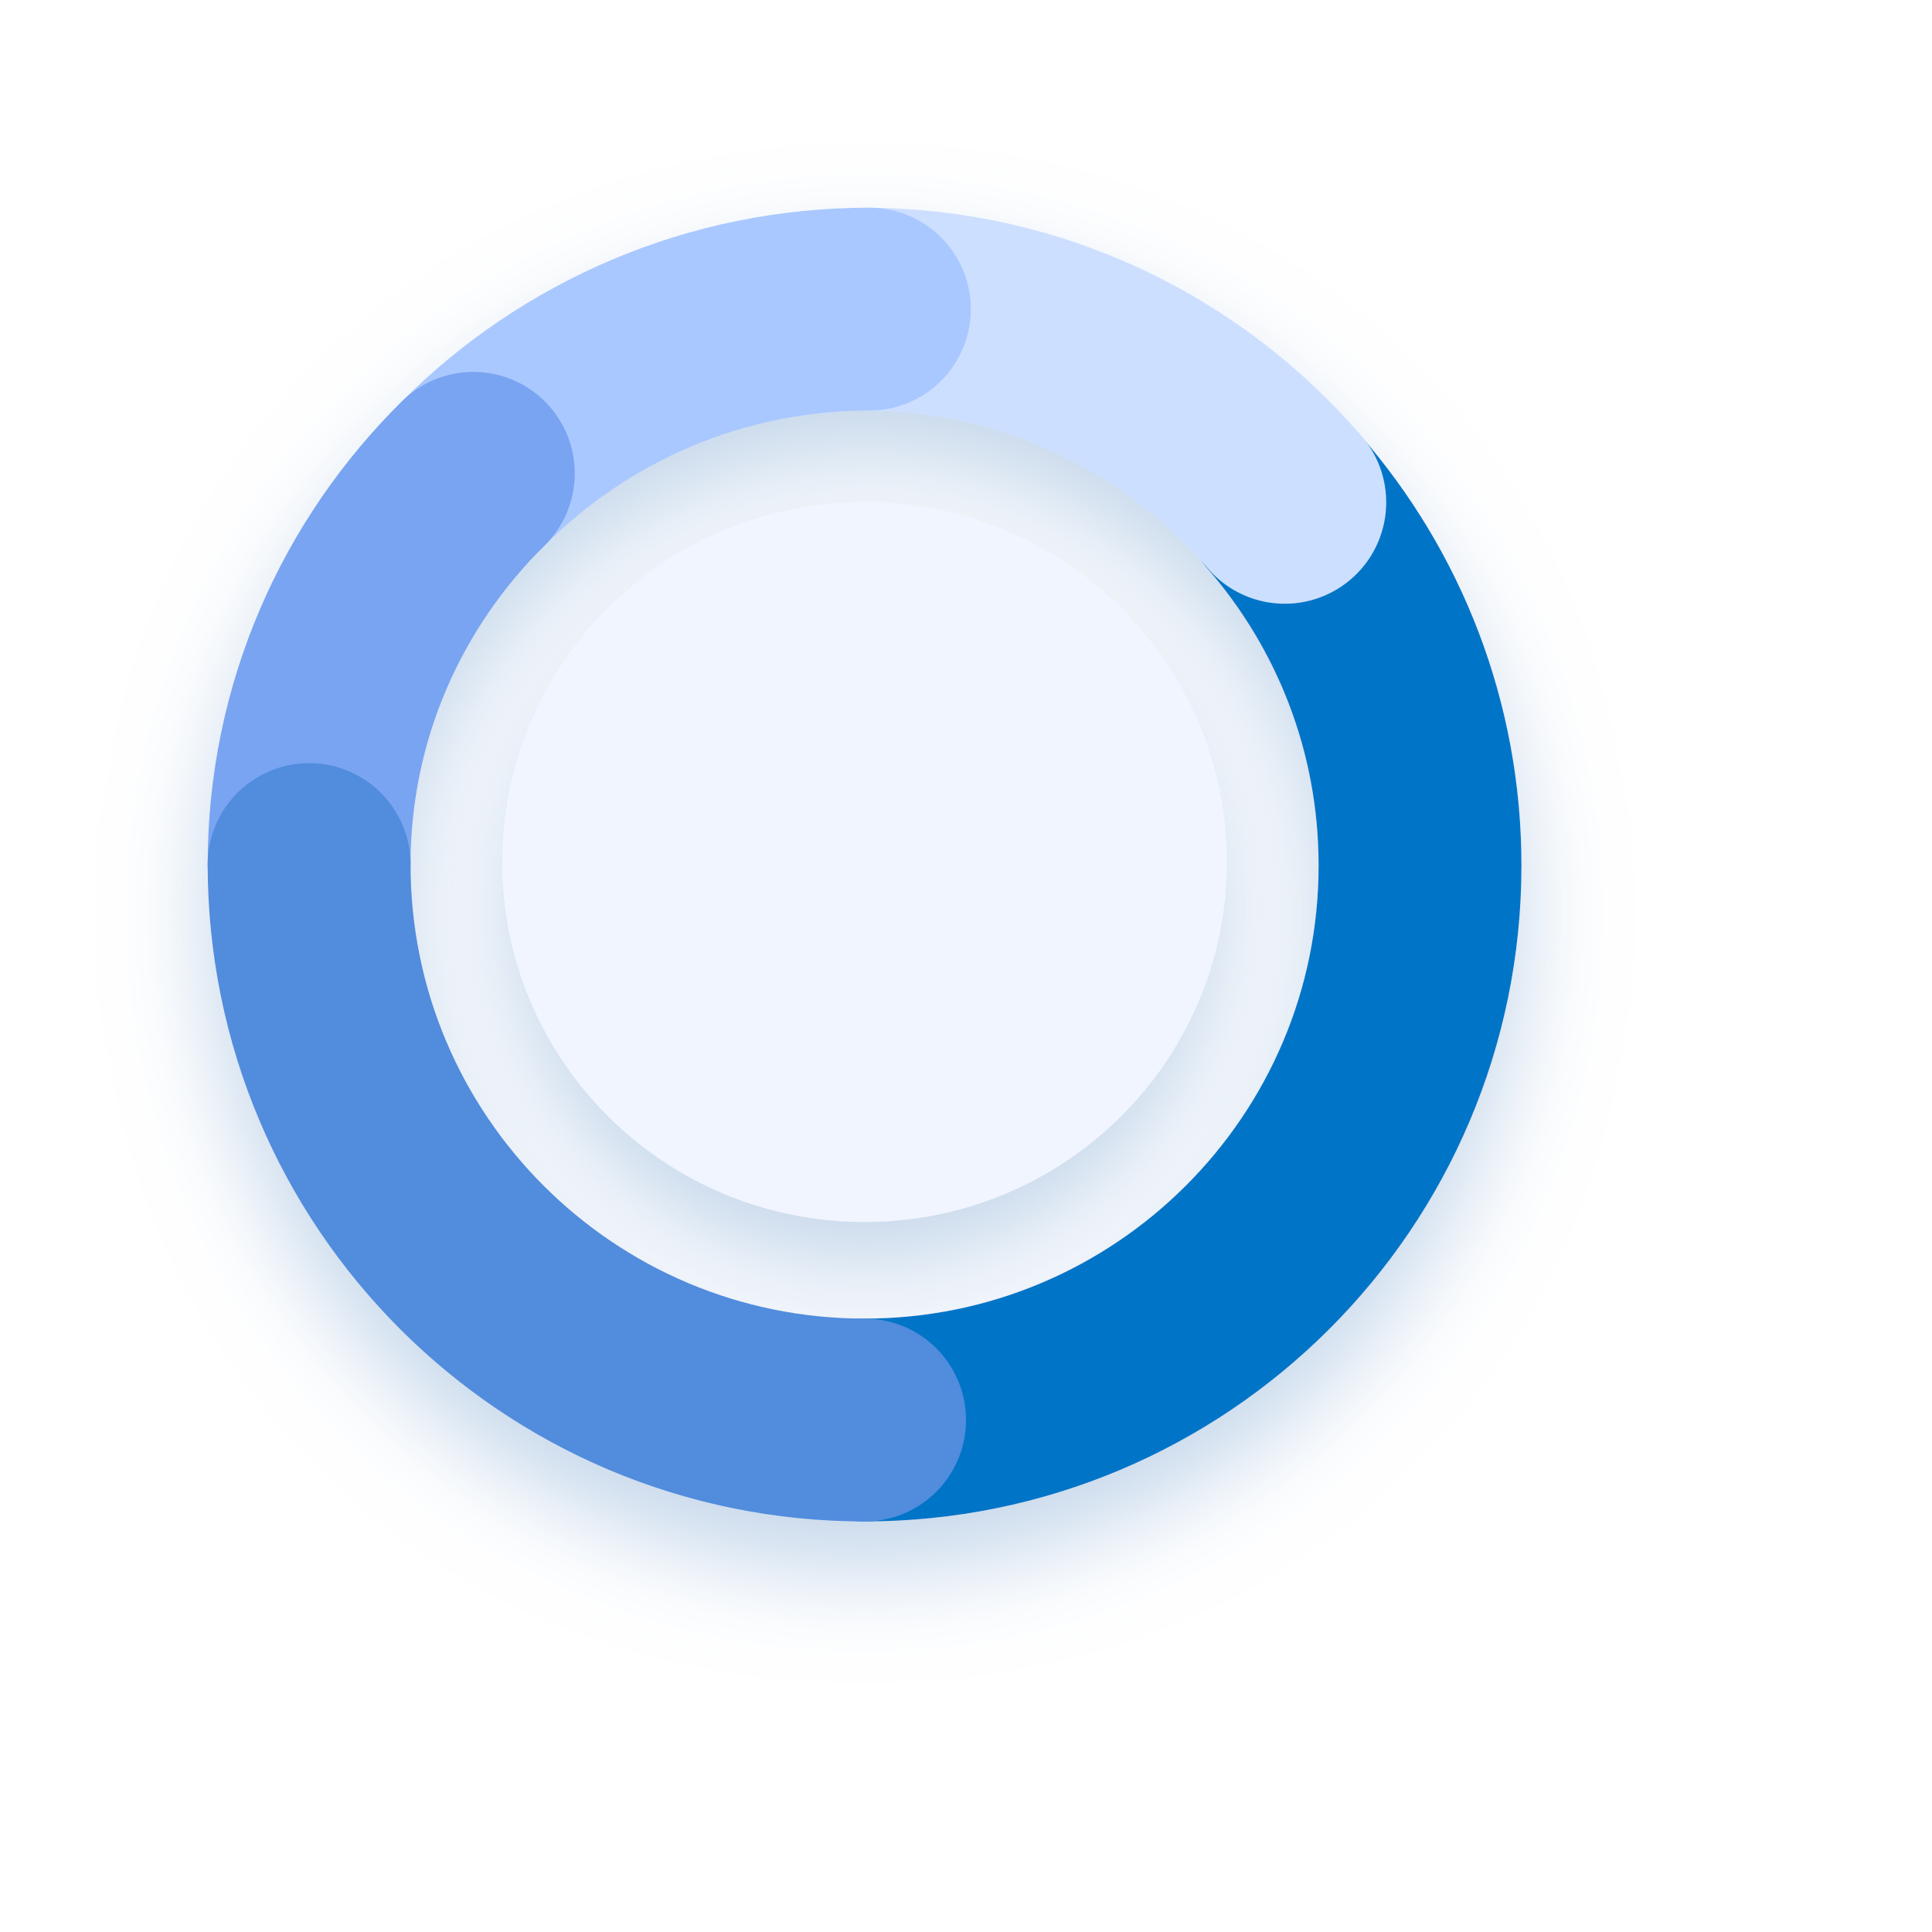
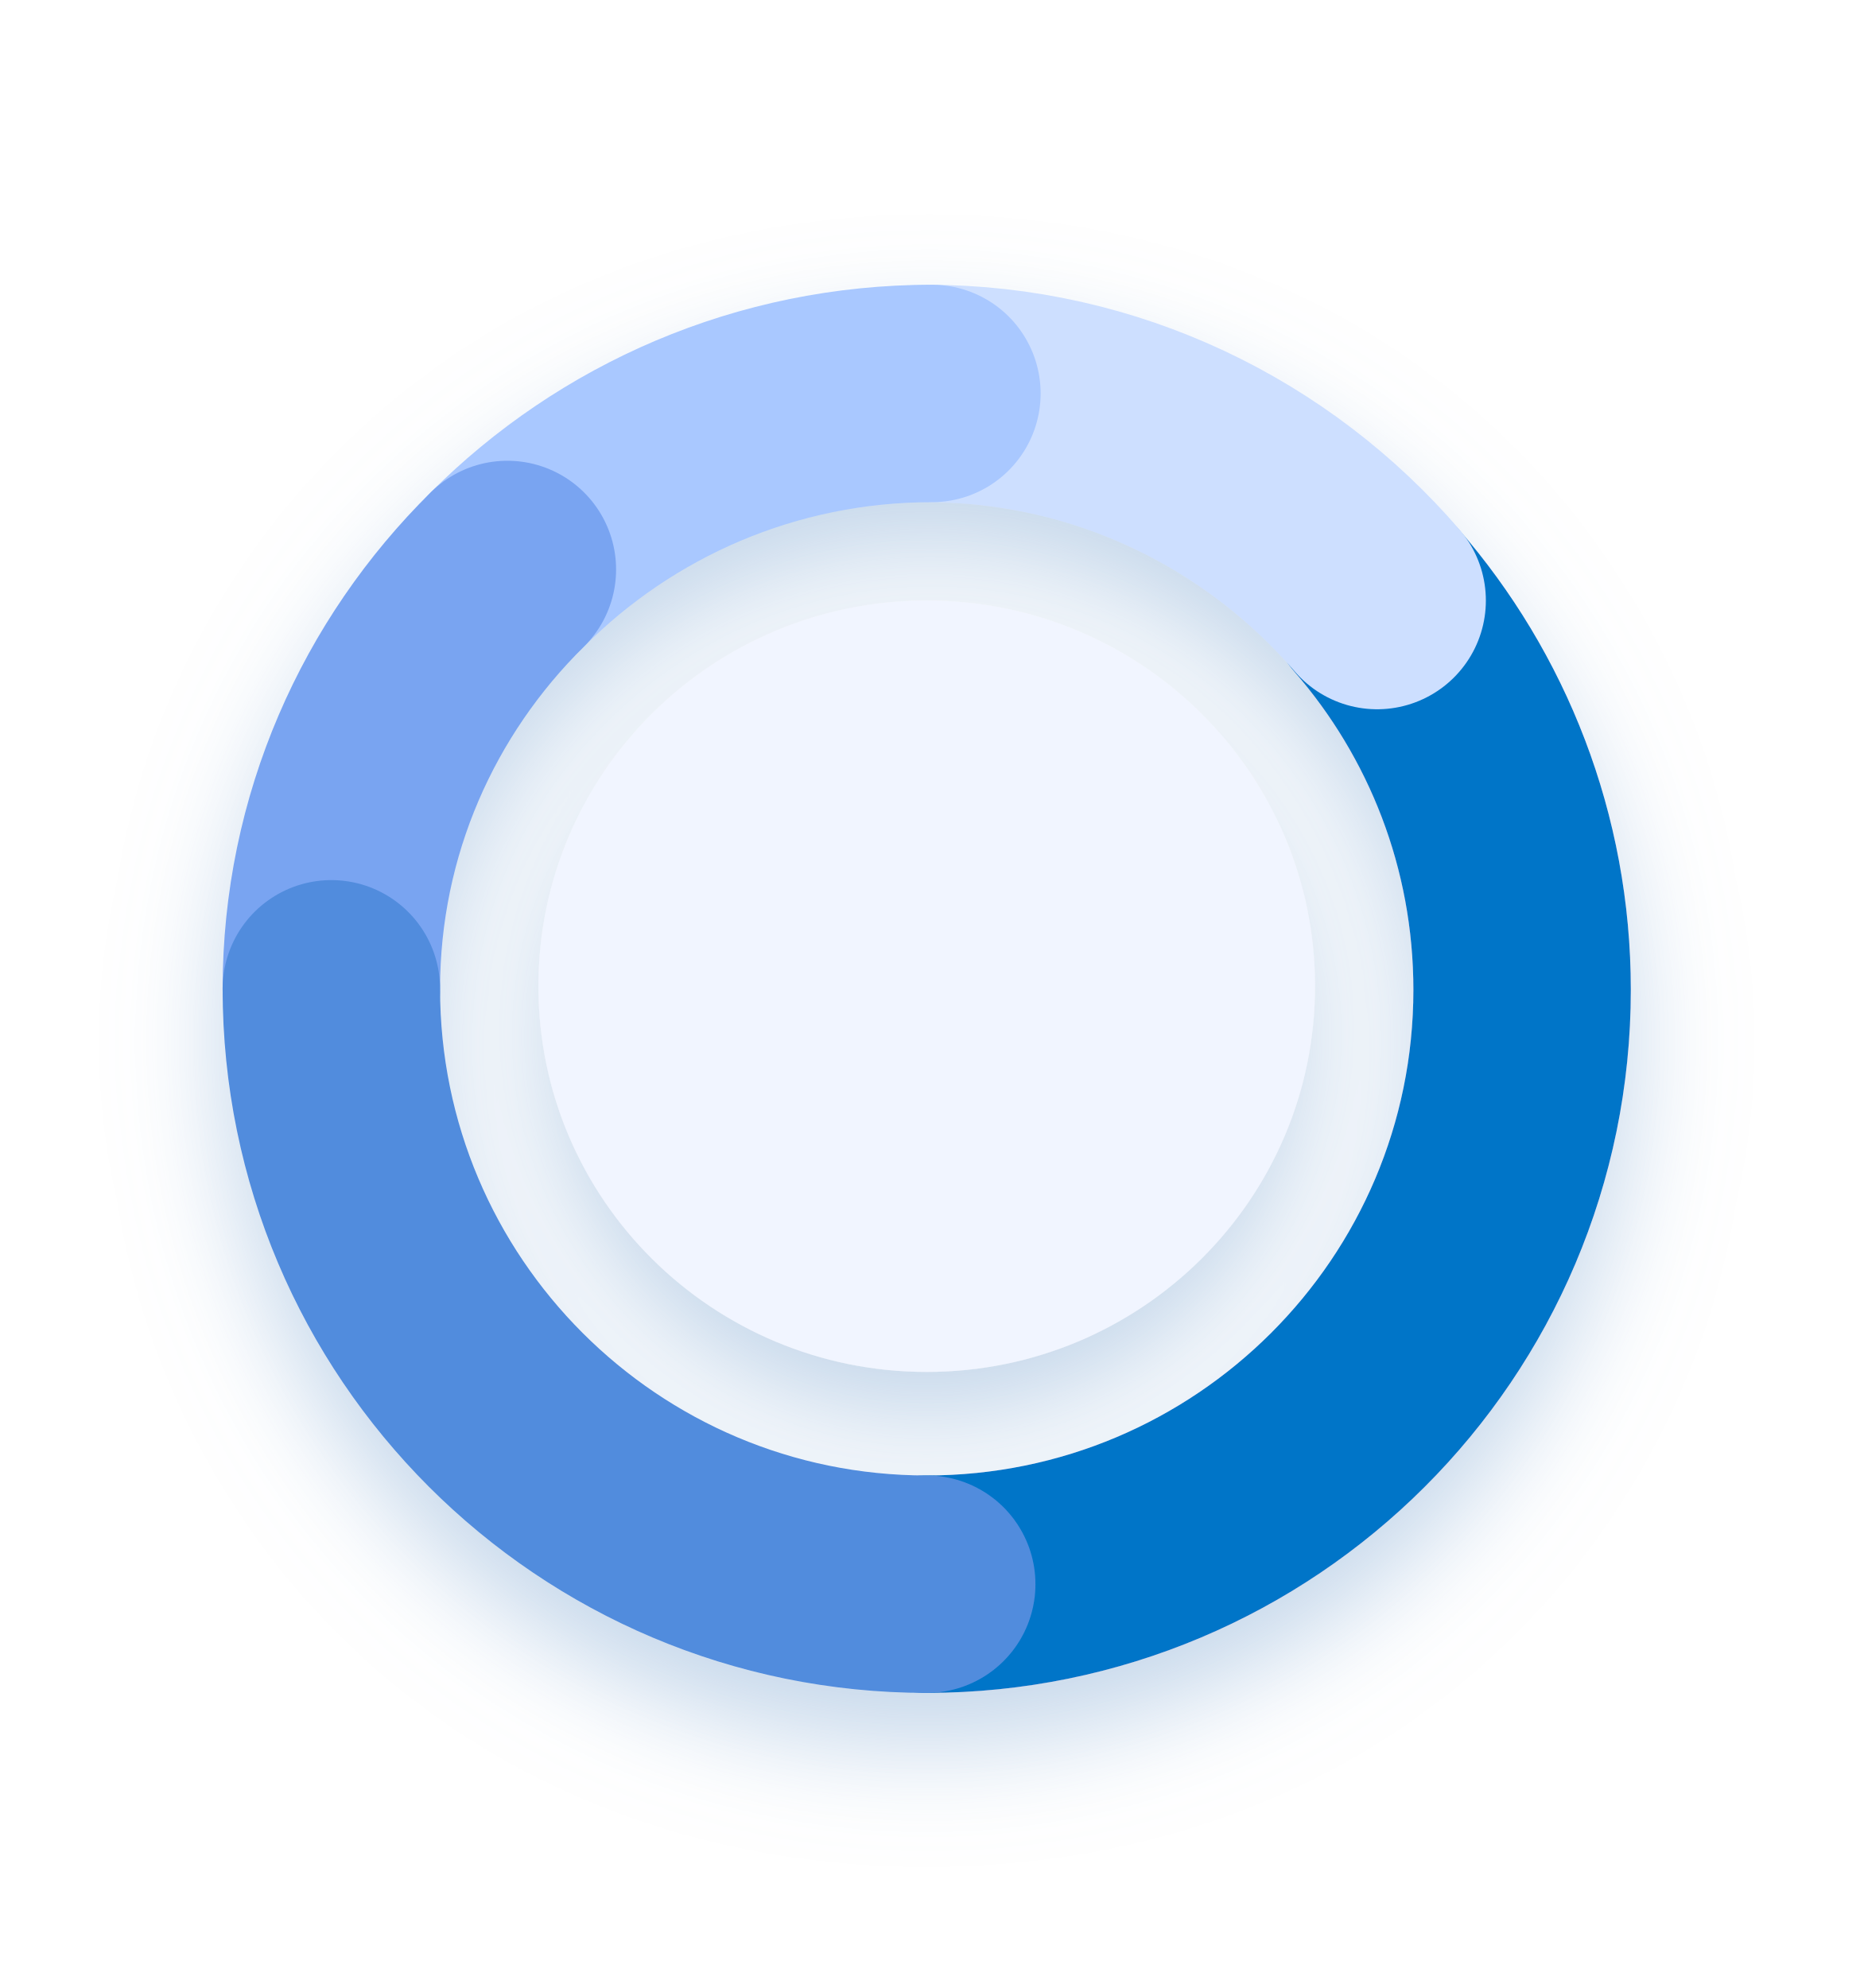
- <svg xmlns="http://www.w3.org/2000/svg" width="320" height="320" viewBox="0 0 400 400">
+ <svg xmlns="http://www.w3.org/2000/svg" width="300" height="320" viewBox="0 0 360 360">
  <defs>
    <filter id="tzh2z4l59a" width="168.7%" height="168.7%" x="-34.3%" y="-34.3%" filterUnits="objectBoundingBox">
      <feOffset dy="10" in="SourceAlpha" result="shadowOffsetOuter1" />
      <feGaussianBlur in="shadowOffsetOuter1" result="shadowBlurOuter1" stdDeviation="10" />
      <feColorMatrix in="shadowBlurOuter1" result="shadowMatrixOuter1" values="0 0 0 0 0.262 0 0 0 0 0.435 0 0 0 0 0.677 0 0 0 0.5 0" />
      <feMerge>
        <feMergeNode in="shadowMatrixOuter1" />
        <feMergeNode in="SourceGraphic" />
      </feMerge>
    </filter>
  </defs>
  <g fill="none" fill-rule="evenodd">
    <g>
      <g>
        <g filter="url(#tzh2z4l59a)" transform="translate(-24 -252) translate(67 294) translate(21 22)">
          <g stroke-linecap="round" stroke-width="42">
            <path stroke="#0175C8" d="M201.892 40C219.402 60.144 230 86.437 230 115.202 230 178.602 178.513 230 115 230" />
            <path stroke="#CDDFFF" d="M115 0c34.741 0 65.889 15.496 87 40" />
            <path stroke="#A9C8FF" d="M34 34C54.986 12.993 83.977 0 116 0" />
            <path stroke="#79A4F1" d="M0 115c0-31.632 12.994-60.27 34-81" />
            <path stroke="#518CDD" d="M115 230C51.487 230 0 178.513 0 115" />
          </g>
          <ellipse cx="115" cy="114.5" fill="#F1F5FF" rx="75" ry="74.5" />
        </g>
      </g>
    </g>
  </g>
</svg>
